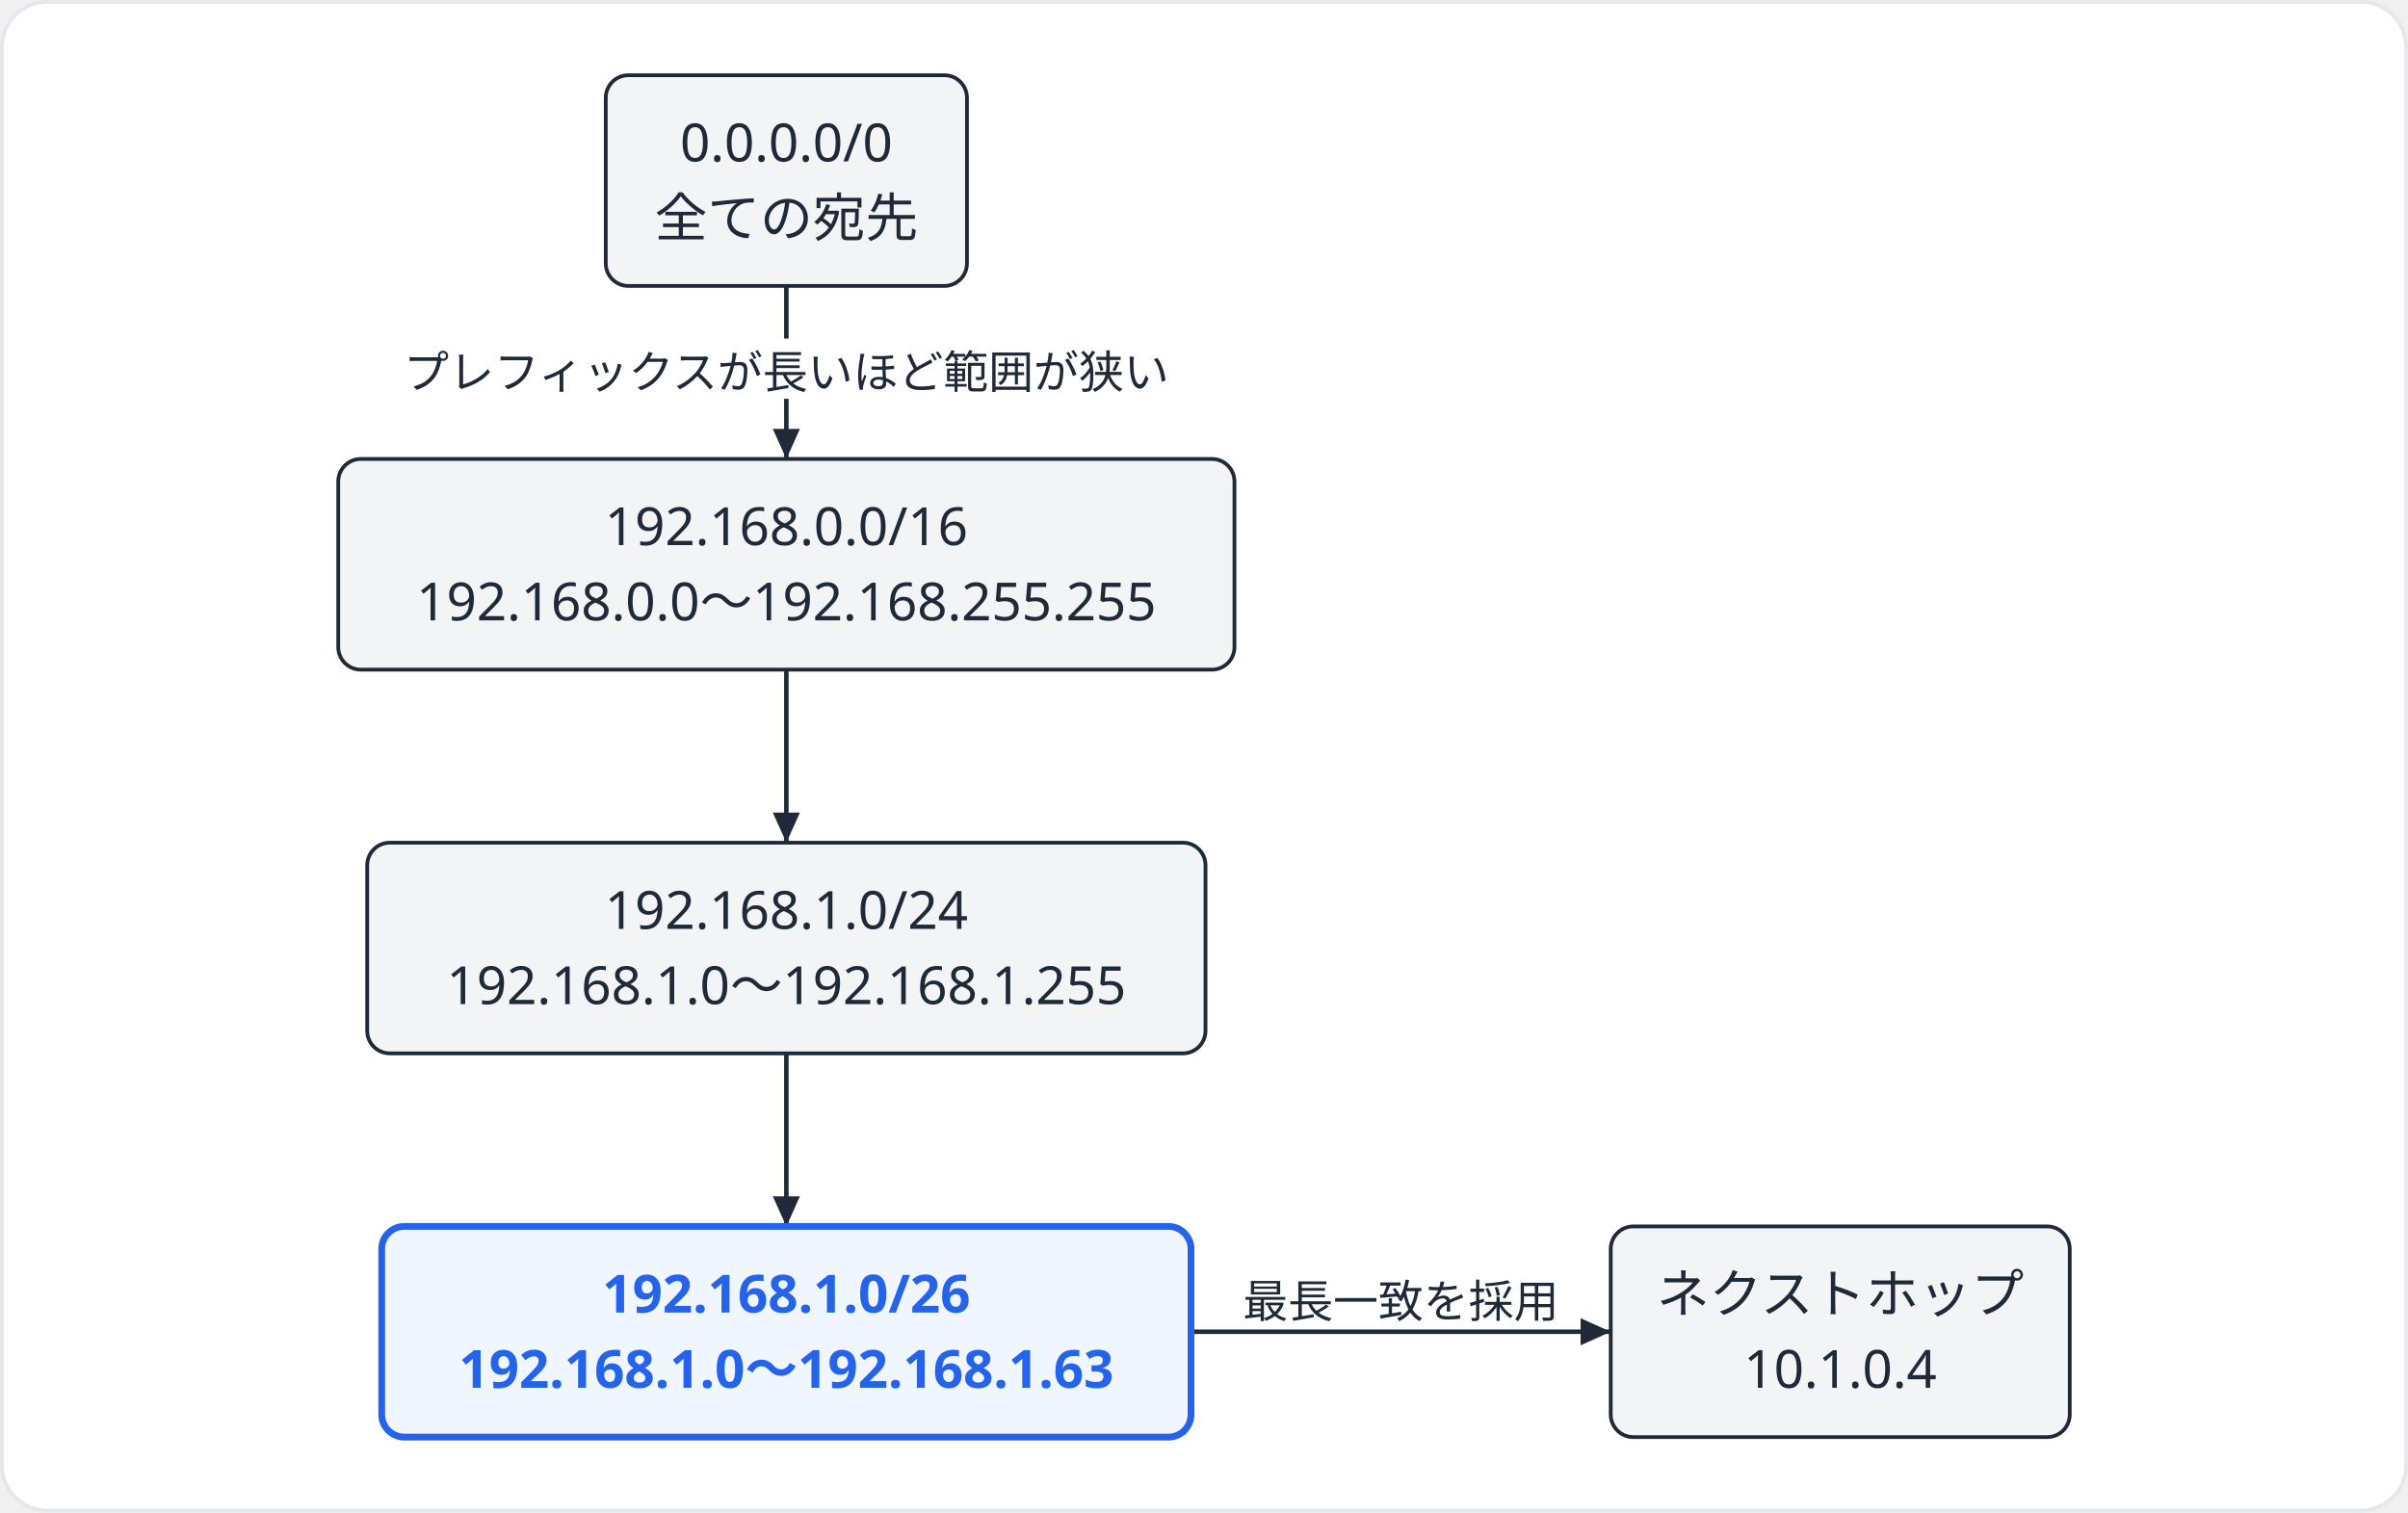
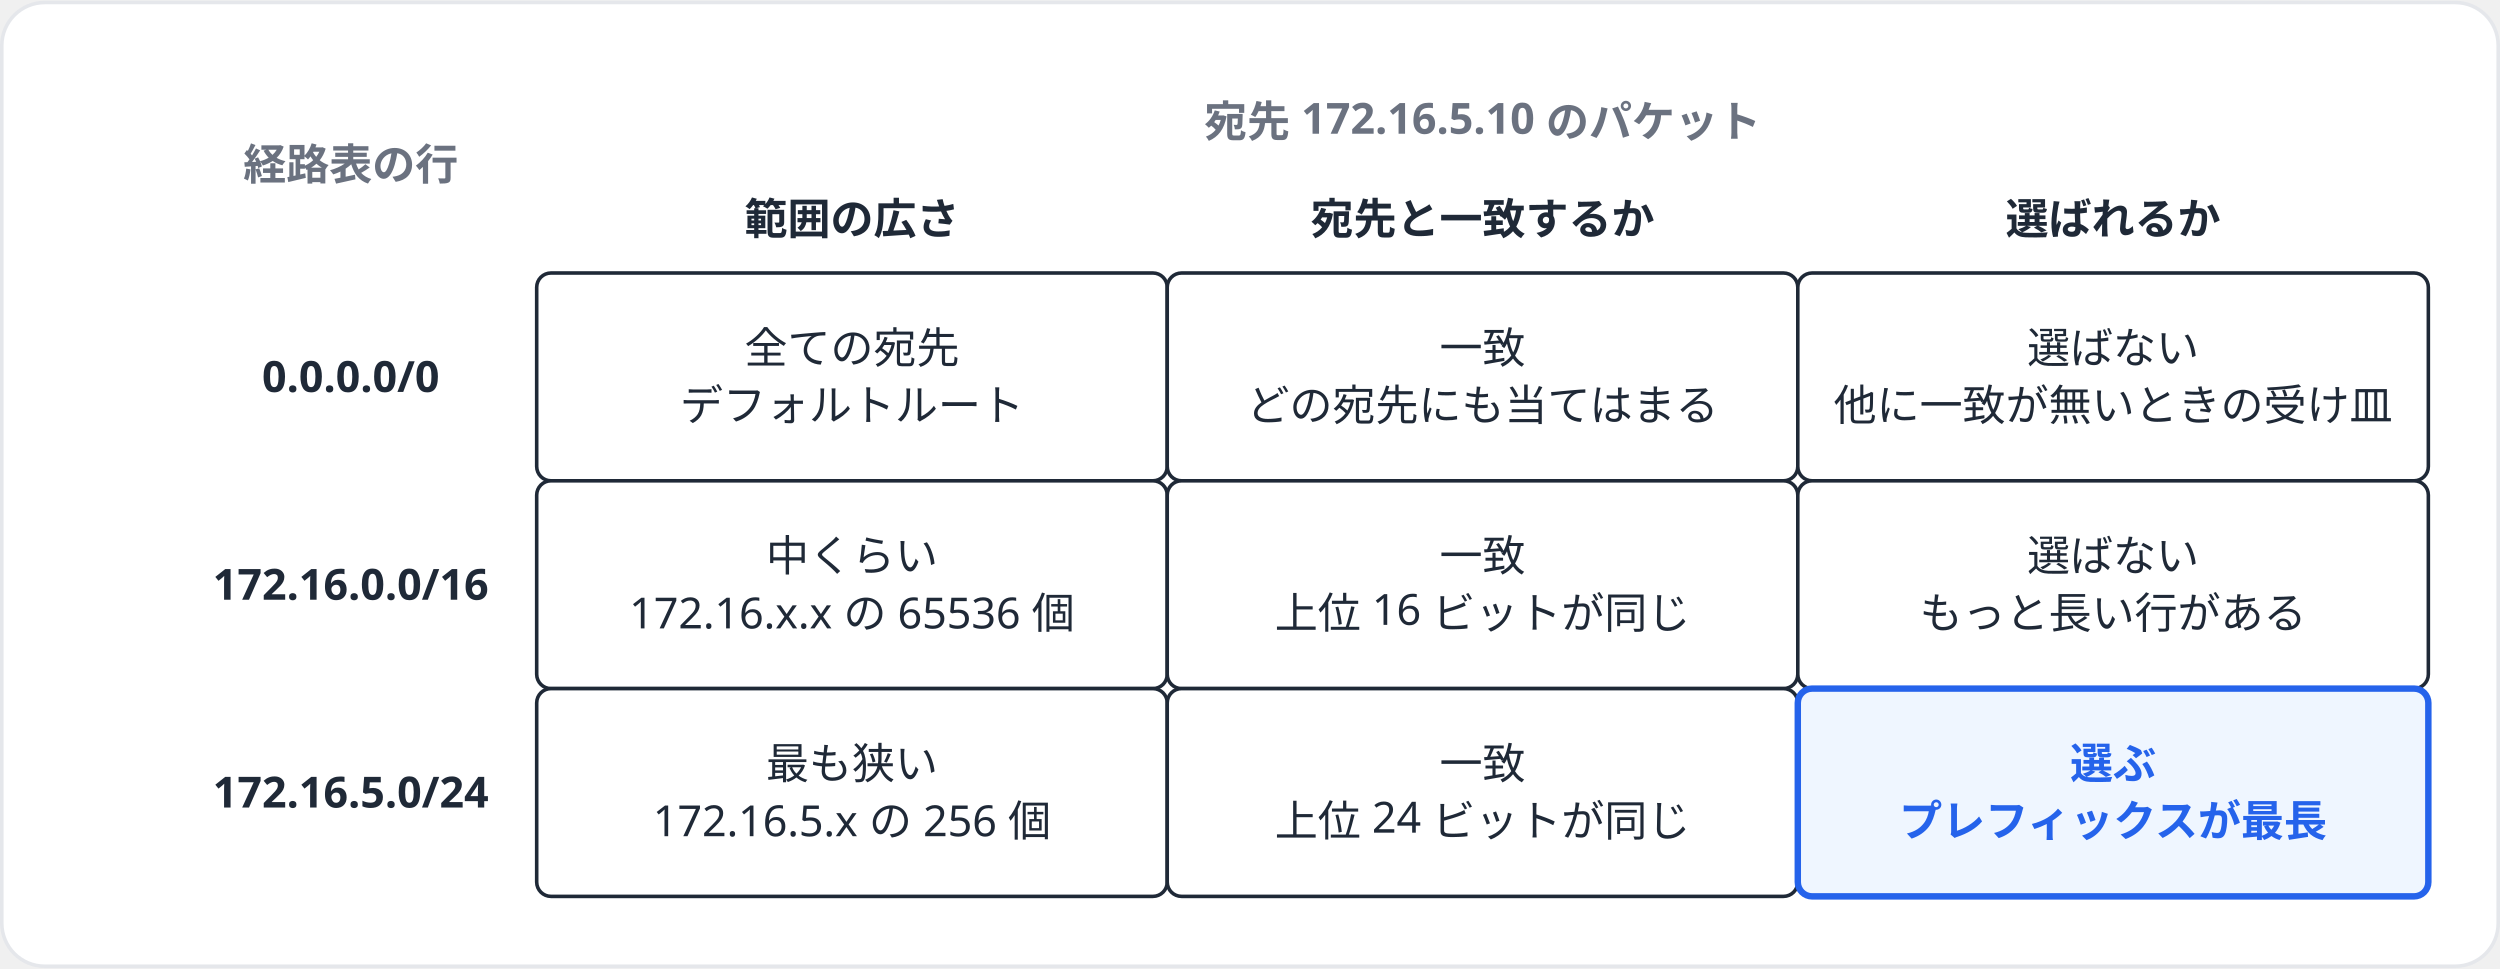
- <svg xmlns="http://www.w3.org/2000/svg" width="640" height="402" viewBox="0 0 640 402">
-   <rect x="0.5" y="0.5" width="639" height="401" rx="12" fill="#ffffff" stroke="#e5e7eb" stroke-width="1" />
-   <g transform="translate(89.9 20)">
-     <polyline points="119.1,56 119.1,102" fill="none" stroke="#1f2937" stroke-width="1.2" stroke-linejoin="round" />
-     <polygon points="119.1,102 115.5,94 122.7,94" fill="#1f2937" />
-     <polyline points="119.1,158 119.1,204" fill="none" stroke="#1f2937" stroke-width="1.2" stroke-linejoin="round" />
-     <polygon points="119.1,204 115.5,196 122.7,196" fill="#1f2937" />
-     <polyline points="119.1,260 119.1,306" fill="none" stroke="#1f2937" stroke-width="1.2" stroke-linejoin="round" />
-     <polygon points="119.1,306 115.5,298 122.7,298" fill="#1f2937" />
-     <polyline points="226.65,334 338.2,334" fill="none" stroke="#1f2937" stroke-width="1.2" stroke-linejoin="round" />
-     <polygon points="338.2,334 330.2,337.6 330.2,330.4" fill="#1f2937" />
-     <rect x="71.1" y="0" width="96" height="56" rx="6" fill="#f3f4f6" stroke="#1f2937" stroke-width="1" />
-     <text x="119.1" y="22.9" font-family="Hiragino Sans, Hiragino Kaku Gothic ProN, Noto Sans JP, Yu Gothic, Meiryo, sans-serif" font-size="14" fill="#1f2937" text-anchor="middle">0.0.0.0/0</text>
-     <text x="119.1" y="42.9" font-family="Hiragino Sans, Hiragino Kaku Gothic ProN, Noto Sans JP, Yu Gothic, Meiryo, sans-serif" font-size="14" fill="#1f2937" text-anchor="middle">全ての宛先</text>
-     <rect x="0" y="102" width="238.2" height="56" rx="6" fill="#f3f4f6" stroke="#1f2937" stroke-width="1" />
-     <text x="119.1" y="124.9" font-family="Hiragino Sans, Hiragino Kaku Gothic ProN, Noto Sans JP, Yu Gothic, Meiryo, sans-serif" font-size="14" fill="#1f2937" text-anchor="middle">192.168.0.0/16</text>
-     <text x="119.1" y="144.9" font-family="Hiragino Sans, Hiragino Kaku Gothic ProN, Noto Sans JP, Yu Gothic, Meiryo, sans-serif" font-size="14" fill="#1f2937" text-anchor="middle">192.168.0.0〜192.168.255.255</text>
-     <rect x="7.7" y="204" width="222.8" height="56" rx="6" fill="#f3f4f6" stroke="#1f2937" stroke-width="1" />
-     <text x="119.1" y="226.9" font-family="Hiragino Sans, Hiragino Kaku Gothic ProN, Noto Sans JP, Yu Gothic, Meiryo, sans-serif" font-size="14" fill="#1f2937" text-anchor="middle">192.168.1.0/24</text>
-     <text x="119.1" y="246.9" font-family="Hiragino Sans, Hiragino Kaku Gothic ProN, Noto Sans JP, Yu Gothic, Meiryo, sans-serif" font-size="14" fill="#1f2937" text-anchor="middle">192.168.1.0〜192.168.1.255</text>
-     <rect x="11.55" y="306" width="215.1" height="56" rx="6" fill="#eff6ff" stroke="#2563eb" stroke-width="1.8" />
-     <text x="119.1" y="328.9" font-family="Hiragino Sans, Hiragino Kaku Gothic ProN, Noto Sans JP, Yu Gothic, Meiryo, sans-serif" font-size="14" fill="#2563eb" text-anchor="middle" font-weight="600">192.168.1.0/26</text>
-     <text x="119.1" y="348.9" font-family="Hiragino Sans, Hiragino Kaku Gothic ProN, Noto Sans JP, Yu Gothic, Meiryo, sans-serif" font-size="14" fill="#2563eb" text-anchor="middle" font-weight="600">192.168.1.0〜192.168.1.63</text>
-     <rect x="338.2" y="306" width="122" height="56" rx="6" fill="#f3f4f6" stroke="#1f2937" stroke-width="1" />
-     <text x="399.2" y="328.9" font-family="Hiragino Sans, Hiragino Kaku Gothic ProN, Noto Sans JP, Yu Gothic, Meiryo, sans-serif" font-size="14" fill="#1f2937" text-anchor="middle">ネクストホップ</text>
-     <text x="399.2" y="348.9" font-family="Hiragino Sans, Hiragino Kaku Gothic ProN, Noto Sans JP, Yu Gothic, Meiryo, sans-serif" font-size="14" fill="#1f2937" text-anchor="middle">10.1.0.4</text>
-     <rect x="13.1" y="70" width="212" height="16" rx="3" fill="#ffffff" />
-     <text x="119.1" y="83.2" font-family="Hiragino Sans, Hiragino Kaku Gothic ProN, Noto Sans JP, Yu Gothic, Meiryo, sans-serif" font-size="12" fill="#1f2937" text-anchor="middle">プレフィックスが長いほど範囲が狭い</text>
-     <rect x="236.42" y="317" width="92" height="16" rx="3" fill="#ffffff" />
-     <text x="282.42" y="330.2" font-family="Hiragino Sans, Hiragino Kaku Gothic ProN, Noto Sans JP, Yu Gothic, Meiryo, sans-serif" font-size="12" fill="#1f2937" text-anchor="middle">最長一致を採用</text>
+ <svg xmlns="http://www.w3.org/2000/svg" width="640" height="248" viewBox="0 0 697.8 270">
+   <rect x="0.5" y="0.5" width="696.8" height="269" rx="12" fill="#ffffff" stroke="#e5e7eb" stroke-width="1" />
+   <g transform="translate(20 20)">
+     <text x="393.8" y="18" font-family="Hiragino Sans, Hiragino Kaku Gothic ProN, Noto Sans JP, Yu Gothic, Meiryo, sans-serif" font-size="12" fill="#6b7280" text-anchor="middle" font-weight="600">宛先 172.16.5.10 のパケット</text>
+     <text x="77.9" y="30" font-family="Hiragino Sans, Hiragino Kaku Gothic ProN, Noto Sans JP, Yu Gothic, Meiryo, sans-serif" font-size="12" fill="#6b7280" text-anchor="middle" font-weight="600">経路表の行</text>
+     <text x="217.8" y="45.2" font-family="Hiragino Sans, Hiragino Kaku Gothic ProN, Noto Sans JP, Yu Gothic, Meiryo, sans-serif" font-size="12" fill="#1f2937" text-anchor="middle" font-weight="600">範囲の広さ</text>
+     <text x="393.8" y="45.2" font-family="Hiragino Sans, Hiragino Kaku Gothic ProN, Noto Sans JP, Yu Gothic, Meiryo, sans-serif" font-size="12" fill="#1f2937" text-anchor="middle" font-weight="600">宛先と一致するか</text>
+     <text x="569.8" y="45.2" font-family="Hiragino Sans, Hiragino Kaku Gothic ProN, Noto Sans JP, Yu Gothic, Meiryo, sans-serif" font-size="12" fill="#1f2937" text-anchor="middle" font-weight="600">選ばれるか</text>
+     <text x="77.9" y="89.2" font-family="Hiragino Sans, Hiragino Kaku Gothic ProN, Noto Sans JP, Yu Gothic, Meiryo, sans-serif" font-size="12" fill="#1f2937" text-anchor="middle" font-weight="600">0.0.0.0/0</text>
+     <text x="77.9" y="147.2" font-family="Hiragino Sans, Hiragino Kaku Gothic ProN, Noto Sans JP, Yu Gothic, Meiryo, sans-serif" font-size="12" fill="#1f2937" text-anchor="middle" font-weight="600">172.16.0.0/16</text>
+     <text x="77.9" y="205.2" font-family="Hiragino Sans, Hiragino Kaku Gothic ProN, Noto Sans JP, Yu Gothic, Meiryo, sans-serif" font-size="12" fill="#1f2937" text-anchor="middle" font-weight="600">172.16.5.0/24</text>
+     <rect x="129.8" y="56" width="176" height="58" rx="4" fill="#ffffff" stroke="#1f2937" stroke-width="1" />
+     <text x="217.8" y="81.2" font-family="Hiragino Sans, Hiragino Kaku Gothic ProN, Noto Sans JP, Yu Gothic, Meiryo, sans-serif" font-size="12" fill="#1f2937" text-anchor="middle">全ての宛先</text>
+     <text x="217.8" y="97.2" font-family="Hiragino Sans, Hiragino Kaku Gothic ProN, Noto Sans JP, Yu Gothic, Meiryo, sans-serif" font-size="12" fill="#1f2937" text-anchor="middle">デフォルトルート</text>
+     <rect x="305.8" y="56" width="176" height="58" rx="4" fill="#ffffff" stroke="#1f2937" stroke-width="1" />
+     <text x="393.8" y="81.2" font-family="Hiragino Sans, Hiragino Kaku Gothic ProN, Noto Sans JP, Yu Gothic, Meiryo, sans-serif" font-size="12" fill="#1f2937" text-anchor="middle">一致</text>
+     <text x="393.8" y="97.2" font-family="Hiragino Sans, Hiragino Kaku Gothic ProN, Noto Sans JP, Yu Gothic, Meiryo, sans-serif" font-size="12" fill="#1f2937" text-anchor="middle">どの宛先にも当てはまる</text>
+     <rect x="481.8" y="56" width="176" height="58" rx="4" fill="#ffffff" stroke="#1f2937" stroke-width="1" />
+     <text x="569.8" y="81.2" font-family="Hiragino Sans, Hiragino Kaku Gothic ProN, Noto Sans JP, Yu Gothic, Meiryo, sans-serif" font-size="12" fill="#1f2937" text-anchor="middle">選ばない</text>
+     <text x="569.8" y="97.2" font-family="Hiragino Sans, Hiragino Kaku Gothic ProN, Noto Sans JP, Yu Gothic, Meiryo, sans-serif" font-size="12" fill="#1f2937" text-anchor="middle">他に一致が無いときの受け皿</text>
+     <rect x="129.8" y="114" width="176" height="58" rx="4" fill="#ffffff" stroke="#1f2937" stroke-width="1" />
+     <text x="217.8" y="139.2" font-family="Hiragino Sans, Hiragino Kaku Gothic ProN, Noto Sans JP, Yu Gothic, Meiryo, sans-serif" font-size="12" fill="#1f2937" text-anchor="middle">中くらい</text>
+     <text x="217.8" y="155.2" font-family="Hiragino Sans, Hiragino Kaku Gothic ProN, Noto Sans JP, Yu Gothic, Meiryo, sans-serif" font-size="12" fill="#1f2937" text-anchor="middle">172.16.x.x の 65536 個</text>
+     <rect x="305.8" y="114" width="176" height="58" rx="4" fill="#ffffff" stroke="#1f2937" stroke-width="1" />
+     <text x="393.8" y="139.2" font-family="Hiragino Sans, Hiragino Kaku Gothic ProN, Noto Sans JP, Yu Gothic, Meiryo, sans-serif" font-size="12" fill="#1f2937" text-anchor="middle">一致</text>
+     <text x="393.8" y="155.2" font-family="Hiragino Sans, Hiragino Kaku Gothic ProN, Noto Sans JP, Yu Gothic, Meiryo, sans-serif" font-size="12" fill="#1f2937" text-anchor="middle">上位 16 ビットが同じ</text>
+     <rect x="481.8" y="114" width="176" height="58" rx="4" fill="#ffffff" stroke="#1f2937" stroke-width="1" />
+     <text x="569.8" y="139.2" font-family="Hiragino Sans, Hiragino Kaku Gothic ProN, Noto Sans JP, Yu Gothic, Meiryo, sans-serif" font-size="12" fill="#1f2937" text-anchor="middle">選ばない</text>
+     <text x="569.8" y="155.2" font-family="Hiragino Sans, Hiragino Kaku Gothic ProN, Noto Sans JP, Yu Gothic, Meiryo, sans-serif" font-size="12" fill="#1f2937" text-anchor="middle">もっと長い行がある</text>
+     <rect x="129.8" y="172" width="176" height="58" rx="4" fill="#ffffff" stroke="#1f2937" stroke-width="1" />
+     <text x="217.8" y="197.2" font-family="Hiragino Sans, Hiragino Kaku Gothic ProN, Noto Sans JP, Yu Gothic, Meiryo, sans-serif" font-size="12" fill="#1f2937" text-anchor="middle">最も狭い</text>
+     <text x="217.8" y="213.2" font-family="Hiragino Sans, Hiragino Kaku Gothic ProN, Noto Sans JP, Yu Gothic, Meiryo, sans-serif" font-size="12" fill="#1f2937" text-anchor="middle">172.16.5.x の 256 個</text>
+     <rect x="305.8" y="172" width="176" height="58" rx="4" fill="#ffffff" stroke="#1f2937" stroke-width="1" />
+     <text x="393.8" y="197.2" font-family="Hiragino Sans, Hiragino Kaku Gothic ProN, Noto Sans JP, Yu Gothic, Meiryo, sans-serif" font-size="12" fill="#1f2937" text-anchor="middle">一致</text>
+     <text x="393.8" y="213.2" font-family="Hiragino Sans, Hiragino Kaku Gothic ProN, Noto Sans JP, Yu Gothic, Meiryo, sans-serif" font-size="12" fill="#1f2937" text-anchor="middle">上位 24 ビットが同じ</text>
+     <rect x="481.8" y="172" width="176" height="58" rx="4" fill="#eff6ff" stroke="#2563eb" stroke-width="1.8" />
+     <text x="569.8" y="197.2" font-family="Hiragino Sans, Hiragino Kaku Gothic ProN, Noto Sans JP, Yu Gothic, Meiryo, sans-serif" font-size="12" fill="#2563eb" text-anchor="middle" font-weight="600">選ぶ</text>
+     <text x="569.8" y="213.2" font-family="Hiragino Sans, Hiragino Kaku Gothic ProN, Noto Sans JP, Yu Gothic, Meiryo, sans-serif" font-size="12" fill="#2563eb" text-anchor="middle" font-weight="600">プレフィックスが最長</text>
  </g>
</svg>
